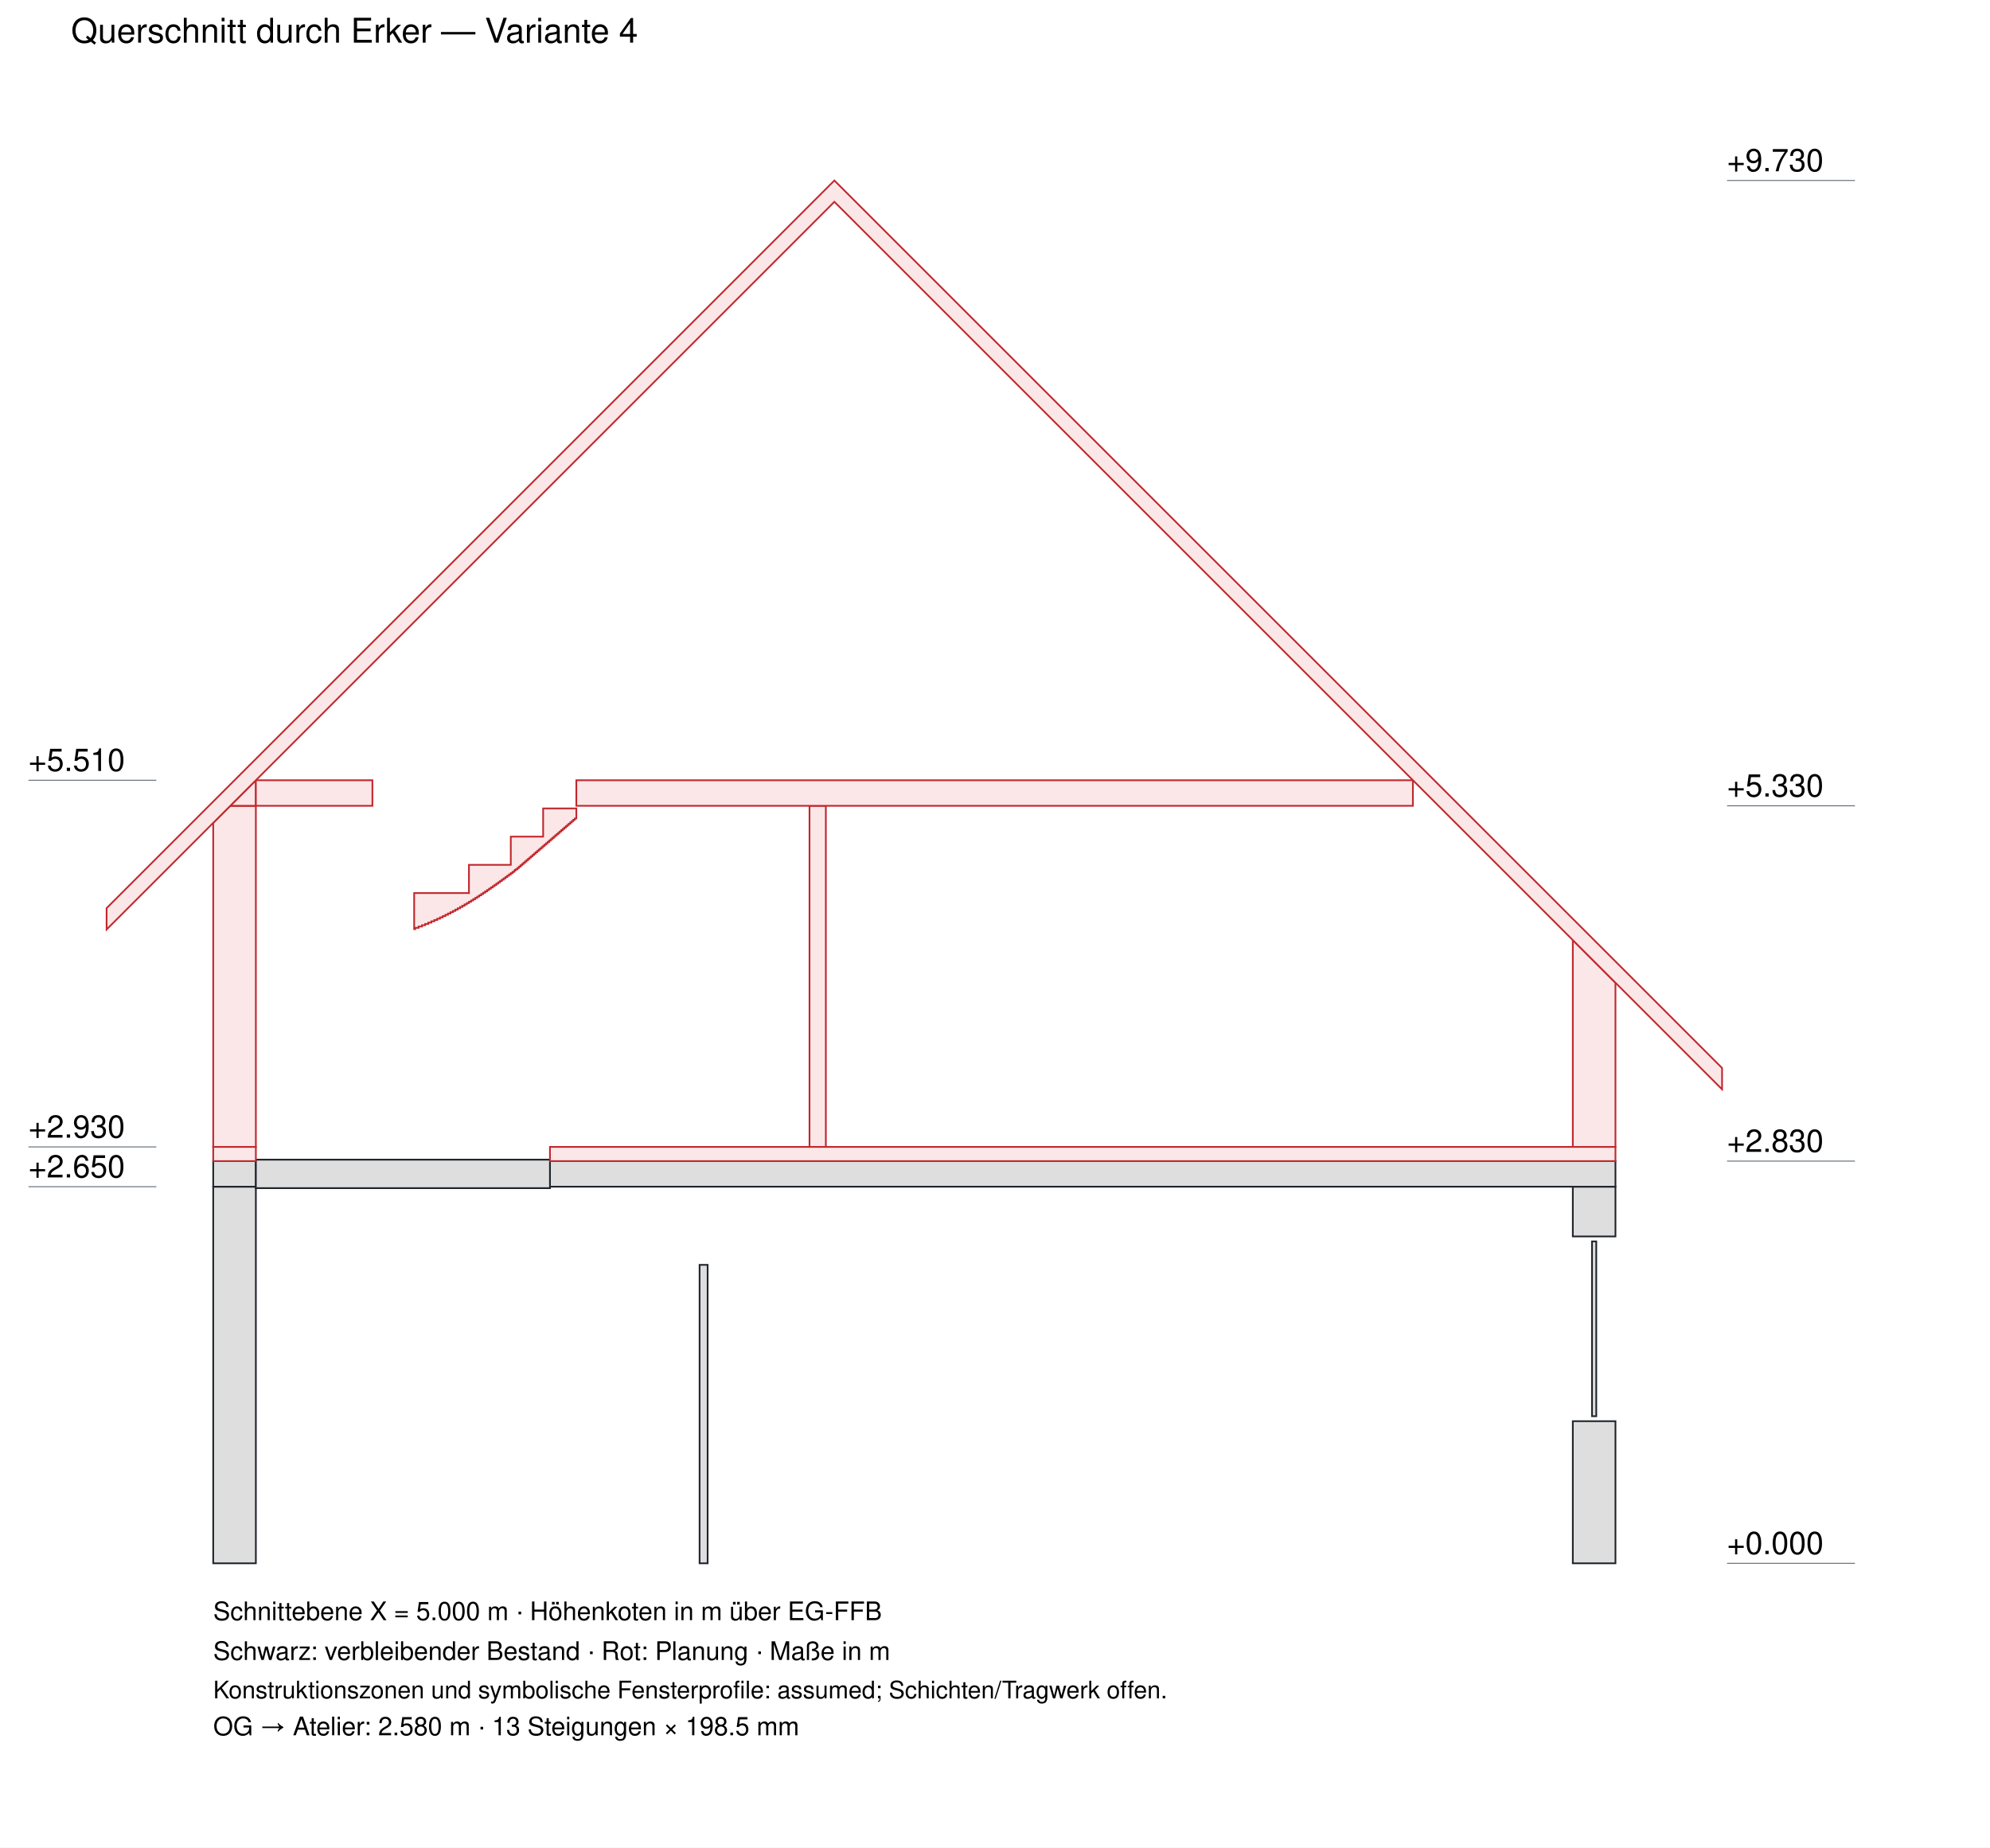
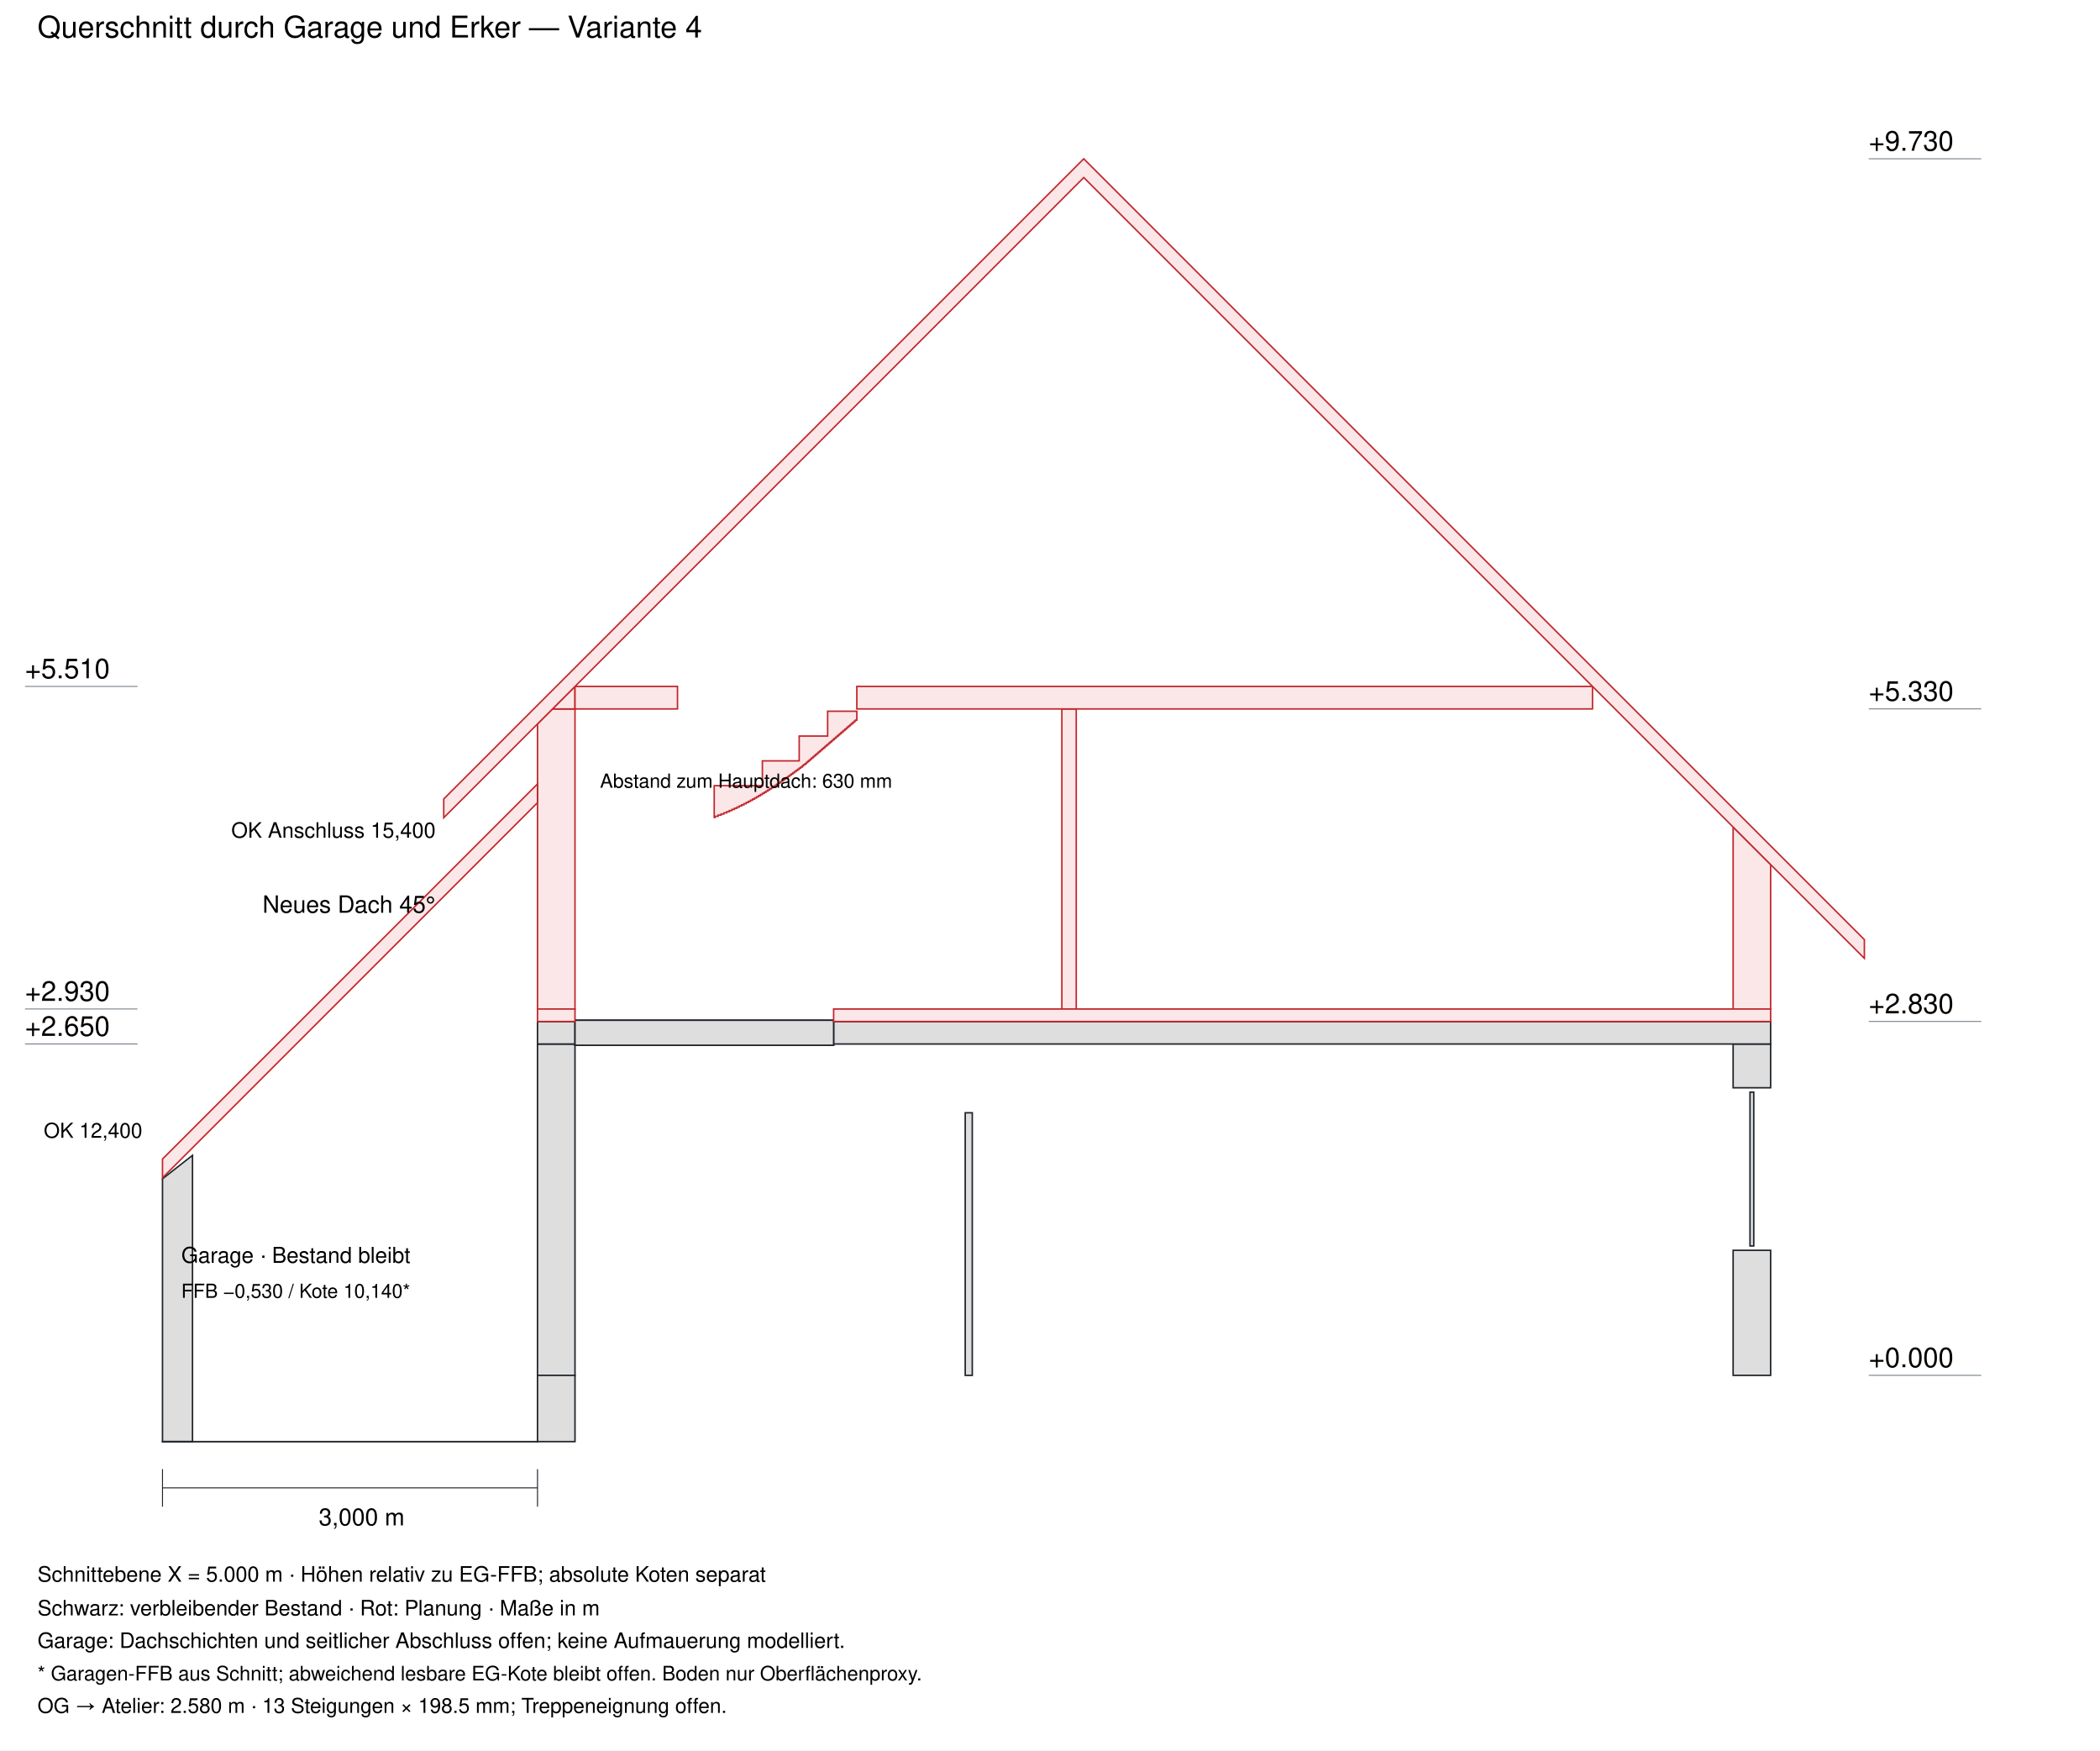
- <svg xmlns="http://www.w3.org/2000/svg" viewBox="-1500 -11000 14000 13000">
-   <rect x="-1500" y="-11000" width="14000" height="13000" fill="white" />
+ <svg xmlns="http://www.w3.org/2000/svg" viewBox="-4300 -11000 16800 14000">
+   <rect x="-4300" y="-11000" width="16800" height="14000" fill="white" />
  <g id="blattkopf" data-inhalt-oben="-10500">
-     <text x="-1000" y="-10700" font-family="Helvetica,Arial,sans-serif" font-size="240">Querschnitt durch Erker — Variante 4</text>
+     <text x="-4000" y="-10700" font-family="Helvetica,Arial,sans-serif" font-size="240">Querschnitt durch Garage und Erker — Variante 4</text>
  </g>
-   <path d="M 300.00,-2650.00 L 0.00,-2650.00 L 0.00,-0.00 L 300.00,-0.00 L 300.00,-2650.00 Z M 9865.00,-2650.00 L 9565.00,-2650.00 L 9565.00,-2300.00 L 9865.00,-2300.00 L 9865.00,-2650.00 Z M 9565.00,-0.00 L 9865.00,-0.00 L 9865.00,-1000.00 L 9565.00,-1000.00 L 9565.00,-0.00 Z" fill="#dedede" fill-rule="evenodd" stroke="#20252b" stroke-width="12" />
-   <path d="M 9700.00,-1035.00 L 9730.00,-1035.00 L 9730.00,-2265.00 L 9700.00,-2265.00 L 9700.00,-1035.00 Z" fill="#dedede" fill-rule="evenodd" stroke="#20252b" stroke-width="12" />
-   <path d="M 3478.28,-2100.00 L 3421.72,-2100.00 L 3421.72,-0.00 L 3478.28,-0.00 L 3478.28,-2100.00 Z" fill="#dedede" fill-rule="evenodd" stroke="#20252b" stroke-width="12" />
-   <path d="M 2369.05,-2840.00 L 300.00,-2840.00 L 300.00,-2640.00 L 2369.05,-2640.00 L 2369.05,-2840.00 Z" fill="#dedede" fill-rule="evenodd" stroke="#20252b" stroke-width="12" />
-   <path d="M 300.00,-2830.00 L 0.00,-2830.00 L 0.00,-2650.00 L 300.00,-2650.00 L 300.00,-2830.00 Z M 2369.05,-2830.00 L 2369.05,-2650.00 L 9865.00,-2650.00 L 9865.00,-2830.00 L 2369.05,-2830.00 Z" fill="#dedede" fill-rule="evenodd" stroke="#20252b" stroke-width="12" />
-   <path d="M 2369.05,-2840.00 L 300.00,-2840.00 L 300.00,-2640.00 L 2369.05,-2640.00 L 2369.05,-2840.00 Z" fill="#dedede" fill-rule="evenodd" stroke="#20252b" stroke-width="12" />
-   <path d="M 120.00,-5330.00 L 0.00,-5210.00 L 0.00,-2930.00 L 300.00,-2930.00 L 300.00,-5330.00 L 120.00,-5330.00 Z M 9565.00,-4385.00 L 9565.00,-2930.00 L 9865.00,-2930.00 L 9865.00,-4085.00 L 9565.00,-4385.00 Z" fill="#fbe7e7" fill-rule="evenodd" stroke="#c1272d" stroke-width="12" />
-   <path d="M 300.00,-5510.00 L 120.00,-5330.00 L 300.00,-5330.00 L 300.00,-5510.00 Z" fill="#fbe7e7" fill-rule="evenodd" stroke="#c1272d" stroke-width="12" />
-   <path d="M 4195.00,-2930.00 L 4310.00,-2930.00 L 4310.00,-5330.00 L 4195.00,-5330.00 L 4195.00,-2930.00 Z" fill="#fbe7e7" fill-rule="evenodd" stroke="#c1272d" stroke-width="12" />
-   <path d="M 300.00,-2930.00 L 0.00,-2930.00 L 0.00,-2830.00 L 300.00,-2830.00 L 300.00,-2930.00 Z M 2369.05,-2830.00 L 9865.00,-2830.00 L 9865.00,-2930.00 L 2369.05,-2930.00 L 2369.05,-2830.00 Z" fill="#fbe7e7" fill-rule="evenodd" stroke="#c1272d" stroke-width="12" />
-   <path d="M 1120.00,-5510.00 L 300.00,-5510.00 L 300.00,-5330.00 L 1120.00,-5330.00 L 1120.00,-5510.00 Z M 8440.00,-5510.00 L 2554.67,-5510.00 L 2554.67,-5330.00 L 8440.00,-5330.00 L 8440.00,-5510.00 Z" fill="#fbe7e7" fill-rule="evenodd" stroke="#c1272d" stroke-width="12" />
-   <path d="M 1413.72,-4462.26 L 1420.91,-4462.26 L 1420.91,-4469.13 L 1420.91,-4471.42 L 1445.19,-4471.42 L 1445.19,-4480.58 L 1468.68,-4480.58 L 1468.68,-4489.74 L 1491.42,-4489.74 L 1491.42,-4498.90 L 1513.45,-4498.90 L 1513.45,-4508.06 L 1534.83,-4508.06 L 1534.83,-4517.22 L 1555.60,-4517.22 L 1555.60,-4526.38 L 1575.78,-4526.38 L 1575.78,-4535.54 L 1595.43,-4535.54 L 1595.43,-4544.70 L 1614.57,-4544.70 L 1614.57,-4553.86 L 1633.23,-4553.86 L 1633.23,-4563.02 L 1651.45,-4563.02 L 1651.45,-4572.18 L 1669.24,-4572.18 L 1669.24,-4581.34 L 1686.64,-4581.34 L 1686.64,-4590.50 L 1703.66,-4590.50 L 1703.66,-4599.66 L 1720.34,-4599.66 L 1720.34,-4608.82 L 1736.68,-4608.82 L 1736.68,-4617.98 L 1752.71,-4617.98 L 1752.71,-4627.14 L 1768.45,-4627.14 L 1768.45,-4636.30 L 1783.91,-4636.30 L 1783.91,-4645.46 L 1799.12,-4645.46 L 1799.12,-4654.62 L 1814.08,-4654.62 L 1814.08,-4663.78 L 1828.82,-4663.78 L 1828.82,-4672.93 L 1843.34,-4672.93 L 1843.34,-4682.09 L 1857.66,-4682.09 L 1857.66,-4691.25 L 1871.79,-4691.25 L 1871.79,-4700.41 L 1885.75,-4700.41 L 1885.75,-4709.57 L 1899.54,-4709.57 L 1899.54,-4718.73 L 1913.18,-4718.73 L 1913.18,-4727.89 L 1926.68,-4727.89 L 1926.68,-4737.05 L 1940.04,-4737.05 L 1940.04,-4746.21 L 1953.29,-4746.21 L 1953.29,-4755.37 L 1966.42,-4755.37 L 1966.42,-4764.53 L 1979.45,-4764.53 L 1979.45,-4773.69 L 1992.38,-4773.69 L 1992.38,-4782.85 L 2005.24,-4782.85 L 2005.24,-4792.01 L 2018.01,-4792.01 L 2018.01,-4801.17 L 2030.72,-4801.17 L 2030.72,-4810.33 L 2043.37,-4810.33 L 2043.37,-4819.49 L 2055.97,-4819.49 L 2055.97,-4828.65 L 2068.52,-4828.65 L 2068.52,-4837.81 L 2081.04,-4837.81 L 2081.04,-4846.97 L 2093.54,-4846.97 L 2093.54,-4856.13 L 2106.01,-4856.13 L 2106.01,-4865.29 L 2118.47,-4865.29 L 2118.47,-4874.45 L 2125.00,-4874.45 L 2125.00,-4879.25 L 2130.05,-4879.25 L 2130.05,-4883.61 L 2140.67,-4883.61 L 2140.67,-4892.77 L 2151.28,-4892.77 L 2151.28,-4901.93 L 2161.90,-4901.93 L 2161.90,-4911.09 L 2172.51,-4911.09 L 2172.51,-4920.25 L 2183.13,-4920.25 L 2183.13,-4929.41 L 2193.75,-4929.41 L 2193.75,-4938.57 L 2204.36,-4938.57 L 2204.36,-4947.73 L 2214.98,-4947.73 L 2214.98,-4956.89 L 2225.59,-4956.89 L 2225.59,-4966.05 L 2236.21,-4966.05 L 2236.21,-4975.21 L 2246.82,-4975.21 L 2246.82,-4984.37 L 2257.44,-4984.37 L 2257.44,-4993.53 L 2268.05,-4993.53 L 2268.05,-5002.69 L 2278.67,-5002.69 L 2278.67,-5011.85 L 2289.28,-5011.85 L 2289.28,-5021.01 L 2299.90,-5021.01 L 2299.90,-5030.17 L 2310.51,-5030.17 L 2310.51,-5039.33 L 2321.13,-5039.33 L 2321.13,-5048.49 L 2331.75,-5048.49 L 2331.75,-5057.64 L 2342.36,-5057.64 L 2342.36,-5066.80 L 2352.98,-5066.80 L 2352.98,-5075.96 L 2363.59,-5075.96 L 2363.59,-5085.12 L 2374.21,-5085.12 L 2374.21,-5094.28 L 2384.82,-5094.28 L 2384.82,-5103.44 L 2395.44,-5103.44 L 2395.44,-5112.60 L 2406.05,-5112.60 L 2406.05,-5121.76 L 2416.67,-5121.76 L 2416.67,-5130.92 L 2427.28,-5130.92 L 2427.28,-5140.08 L 2437.90,-5140.08 L 2437.90,-5149.24 L 2448.51,-5149.24 L 2448.51,-5158.40 L 2459.13,-5158.40 L 2459.13,-5167.56 L 2469.75,-5167.56 L 2469.75,-5176.72 L 2480.36,-5176.72 L 2480.36,-5185.88 L 2490.98,-5185.88 L 2490.98,-5195.04 L 2501.59,-5195.04 L 2501.59,-5204.20 L 2512.21,-5204.20 L 2512.21,-5213.36 L 2522.82,-5213.36 L 2522.82,-5222.52 L 2533.44,-5222.52 L 2533.44,-5231.68 L 2544.05,-5231.68 L 2544.05,-5240.84 L 2554.67,-5240.84 L 2554.67,-5311.54 L 2321.13,-5311.54 L 2321.13,-5113.08 L 2093.54,-5113.08 L 2093.54,-4914.62 L 1799.12,-4914.62 L 1799.12,-4716.15 L 1413.72,-4716.15 L 1413.72,-4462.26 Z" fill="#fbe7e7" fill-rule="evenodd" stroke="#c1272d" stroke-width="12" />
-   <path d="M -750.00,-4610.00 L -750.00,-4460.00 L 4370.00,-9580.00 L 10615.00,-3335.00 L 10615.00,-3485.00 L 4370.00,-9730.00 L -750.00,-4610.00 Z" fill="#fbe7e7" fill-rule="evenodd" stroke="#c1272d" stroke-width="12" />
+   <path data-object="ARC_EG_EXT_WALLS" d="M 300.00,-2650.00 L 0.00,-2650.00 L 0.00,-0.00 L 300.00,-0.00 L 300.00,-2650.00 Z M 9865.00,-2650.00 L 9565.00,-2650.00 L 9565.00,-2300.00 L 9865.00,-2300.00 L 9865.00,-2650.00 Z M 9565.00,-0.00 L 9865.00,-0.00 L 9865.00,-1000.00 L 9565.00,-1000.00 L 9565.00,-0.00 Z" fill="#dedede" fill-rule="evenodd" stroke="#20252b" stroke-width="12" />
+   <path data-object="ARC_EG_WINDOWS" d="M 9700.00,-1035.00 L 9730.00,-1035.00 L 9730.00,-2265.00 L 9700.00,-2265.00 L 9700.00,-1035.00 Z" fill="#dedede" fill-rule="evenodd" stroke="#20252b" stroke-width="12" />
+   <path data-object="ARC_EG_INT_DOORS" d="M 3478.28,-2100.00 L 3421.72,-2100.00 L 3421.72,-0.00 L 3478.28,-0.00 L 3478.28,-2100.00 Z" fill="#dedede" fill-rule="evenodd" stroke="#20252b" stroke-width="12" />
+   <path data-object="STR_EG_STAIR_OPENING" d="M 2369.05,-2840.00 L 300.00,-2840.00 L 300.00,-2640.00 L 2369.05,-2640.00 L 2369.05,-2840.00 Z" fill="#dedede" fill-rule="evenodd" stroke="#20252b" stroke-width="12" />
+   <path data-object="STR_EG_SLAB_180" d="M 300.00,-2830.00 L 0.00,-2830.00 L 0.00,-2650.00 L 300.00,-2650.00 L 300.00,-2830.00 Z M 2369.05,-2830.00 L 2369.05,-2650.00 L 9865.00,-2650.00 L 9865.00,-2830.00 L 2369.05,-2830.00 Z" fill="#dedede" fill-rule="evenodd" stroke="#20252b" stroke-width="12" />
+   <path data-object="ARC_GARAGE_WALLS" d="M -2760.00,-1759.53 L -3000.00,-1572.03 L -3000.00,530.00 L -2760.00,530.00 L -2760.00,-1759.53 Z" fill="#dedede" fill-rule="evenodd" stroke="#20252b" stroke-width="12" />
+   <path data-object="ARC_GARAGE_HOUSE_BASE" d="M 300.00,-0.00 L 0.00,-0.00 L 0.00,530.00 L 300.00,530.00 L 300.00,-0.00 Z" fill="#dedede" fill-rule="evenodd" stroke="#20252b" stroke-width="12" />
+   <path data-object="ARC_GARAGE_FLOOR_SURFACE" d="M 0.00,530.00 L -3000.00,530.00 L -3000.00,531.00 L 0.00,531.00 L 0.00,530.00 Z" fill="#dedede" fill-rule="evenodd" stroke="#20252b" stroke-width="12" />
+   <path data-object="STR_OG_STAIR_OPENING" d="M 2369.05,-2840.00 L 300.00,-2840.00 L 300.00,-2640.00 L 2369.05,-2640.00 L 2369.05,-2840.00 Z" fill="#dedede" fill-rule="evenodd" stroke="#20252b" stroke-width="12" />
+   <path data-object="GEN_V4_WALL_RING_OG" d="M 120.00,-5330.00 L 0.00,-5210.00 L 0.00,-2930.00 L 300.00,-2930.00 L 300.00,-5330.00 L 120.00,-5330.00 Z M 9565.00,-4385.00 L 9565.00,-2930.00 L 9865.00,-2930.00 L 9865.00,-4085.00 L 9565.00,-4385.00 Z" fill="#fbe7e7" fill-rule="evenodd" stroke="#c1272d" stroke-width="12" />
+   <path data-object="GEN_V4_WALL_RING_DG" d="M 300.00,-5510.00 L 120.00,-5330.00 L 300.00,-5330.00 L 300.00,-5510.00 Z" fill="#fbe7e7" fill-rule="evenodd" stroke="#c1272d" stroke-width="12" />
+   <path data-object="GEN_V4_PARTITIONS" d="M 4195.00,-2930.00 L 4310.00,-2930.00 L 4310.00,-5330.00 L 4195.00,-5330.00 L 4195.00,-2930.00 Z" fill="#fbe7e7" fill-rule="evenodd" stroke="#c1272d" stroke-width="12" />
+   <path data-object="GEN_V4_FLOOR_BUILDUP" d="M 300.00,-2930.00 L 0.00,-2930.00 L 0.00,-2830.00 L 300.00,-2830.00 L 300.00,-2930.00 Z M 2369.05,-2830.00 L 9865.00,-2830.00 L 9865.00,-2930.00 L 2369.05,-2930.00 L 2369.05,-2830.00 Z" fill="#fbe7e7" fill-rule="evenodd" stroke="#c1272d" stroke-width="12" />
+   <path data-object="GEN_V4_ATELIER_FLOOR" d="M 1120.00,-5510.00 L 300.00,-5510.00 L 300.00,-5330.00 L 1120.00,-5330.00 L 1120.00,-5510.00 Z M 8440.00,-5510.00 L 2554.67,-5510.00 L 2554.67,-5330.00 L 8440.00,-5330.00 L 8440.00,-5510.00 Z" fill="#fbe7e7" fill-rule="evenodd" stroke="#c1272d" stroke-width="12" />
+   <path data-object="GEN_V4_STAIR" d="M 1413.72,-4462.26 L 1420.91,-4462.26 L 1420.91,-4469.13 L 1420.91,-4471.42 L 1445.19,-4471.42 L 1445.19,-4480.58 L 1468.68,-4480.58 L 1468.68,-4489.74 L 1491.42,-4489.74 L 1491.42,-4498.90 L 1513.45,-4498.90 L 1513.45,-4508.06 L 1534.83,-4508.06 L 1534.83,-4517.22 L 1555.60,-4517.22 L 1555.60,-4526.38 L 1575.78,-4526.38 L 1575.78,-4535.54 L 1595.43,-4535.54 L 1595.43,-4544.70 L 1614.57,-4544.70 L 1614.57,-4553.86 L 1633.23,-4553.86 L 1633.23,-4563.02 L 1651.45,-4563.02 L 1651.45,-4572.18 L 1669.24,-4572.18 L 1669.24,-4581.34 L 1686.64,-4581.34 L 1686.64,-4590.50 L 1703.66,-4590.50 L 1703.66,-4599.66 L 1720.34,-4599.66 L 1720.34,-4608.82 L 1736.68,-4608.82 L 1736.68,-4617.98 L 1752.71,-4617.98 L 1752.71,-4627.14 L 1768.45,-4627.14 L 1768.45,-4636.30 L 1783.91,-4636.30 L 1783.91,-4645.46 L 1799.12,-4645.46 L 1799.12,-4654.62 L 1814.08,-4654.62 L 1814.08,-4663.78 L 1828.82,-4663.78 L 1828.82,-4672.93 L 1843.34,-4672.93 L 1843.34,-4682.09 L 1857.66,-4682.09 L 1857.66,-4691.25 L 1871.79,-4691.25 L 1871.79,-4700.41 L 1885.75,-4700.41 L 1885.75,-4709.57 L 1899.54,-4709.57 L 1899.54,-4718.73 L 1913.18,-4718.73 L 1913.18,-4727.89 L 1926.68,-4727.89 L 1926.68,-4737.05 L 1940.04,-4737.05 L 1940.04,-4746.21 L 1953.29,-4746.21 L 1953.29,-4755.37 L 1966.42,-4755.37 L 1966.42,-4764.53 L 1979.45,-4764.53 L 1979.45,-4773.69 L 1992.38,-4773.69 L 1992.38,-4782.85 L 2005.24,-4782.85 L 2005.24,-4792.01 L 2018.01,-4792.01 L 2018.01,-4801.17 L 2030.72,-4801.17 L 2030.72,-4810.33 L 2043.37,-4810.33 L 2043.37,-4819.49 L 2055.97,-4819.49 L 2055.97,-4828.65 L 2068.52,-4828.65 L 2068.52,-4837.81 L 2081.04,-4837.81 L 2081.04,-4846.97 L 2093.54,-4846.97 L 2093.54,-4856.13 L 2106.01,-4856.13 L 2106.01,-4865.29 L 2118.47,-4865.29 L 2118.47,-4874.45 L 2125.00,-4874.45 L 2125.00,-4879.25 L 2130.05,-4879.25 L 2130.05,-4883.61 L 2140.67,-4883.61 L 2140.67,-4892.77 L 2151.28,-4892.77 L 2151.28,-4901.93 L 2161.90,-4901.93 L 2161.90,-4911.09 L 2172.51,-4911.09 L 2172.51,-4920.25 L 2183.13,-4920.25 L 2183.13,-4929.41 L 2193.75,-4929.41 L 2193.75,-4938.57 L 2204.36,-4938.57 L 2204.36,-4947.73 L 2214.98,-4947.73 L 2214.98,-4956.89 L 2225.59,-4956.89 L 2225.59,-4966.05 L 2236.21,-4966.05 L 2236.21,-4975.21 L 2246.82,-4975.21 L 2246.82,-4984.37 L 2257.44,-4984.37 L 2257.44,-4993.53 L 2268.05,-4993.53 L 2268.05,-5002.69 L 2278.67,-5002.69 L 2278.67,-5011.85 L 2289.28,-5011.85 L 2289.28,-5021.01 L 2299.90,-5021.01 L 2299.90,-5030.17 L 2310.51,-5030.17 L 2310.51,-5039.33 L 2321.13,-5039.33 L 2321.13,-5048.49 L 2331.75,-5048.49 L 2331.75,-5057.64 L 2342.36,-5057.64 L 2342.36,-5066.80 L 2352.98,-5066.80 L 2352.98,-5075.96 L 2363.59,-5075.96 L 2363.59,-5085.12 L 2374.21,-5085.12 L 2374.21,-5094.28 L 2384.82,-5094.28 L 2384.82,-5103.44 L 2395.44,-5103.44 L 2395.44,-5112.60 L 2406.05,-5112.60 L 2406.05,-5121.76 L 2416.67,-5121.76 L 2416.67,-5130.92 L 2427.28,-5130.92 L 2427.28,-5140.08 L 2437.90,-5140.08 L 2437.90,-5149.24 L 2448.51,-5149.24 L 2448.51,-5158.40 L 2459.13,-5158.40 L 2459.13,-5167.56 L 2469.75,-5167.56 L 2469.75,-5176.72 L 2480.36,-5176.72 L 2480.36,-5185.88 L 2490.98,-5185.88 L 2490.98,-5195.04 L 2501.59,-5195.04 L 2501.59,-5204.20 L 2512.21,-5204.20 L 2512.21,-5213.36 L 2522.82,-5213.36 L 2522.82,-5222.52 L 2533.44,-5222.52 L 2533.44,-5231.68 L 2544.05,-5231.68 L 2544.05,-5240.84 L 2554.67,-5240.84 L 2554.67,-5311.54 L 2321.13,-5311.54 L 2321.13,-5113.08 L 2093.54,-5113.08 L 2093.54,-4914.62 L 1799.12,-4914.62 L 1799.12,-4716.15 L 1413.72,-4716.15 L 1413.72,-4462.26 Z" fill="#fbe7e7" fill-rule="evenodd" stroke="#c1272d" stroke-width="12" />
+   <path data-object="GEN_V4_ROOF" d="M -750.00,-4610.00 L -750.00,-4460.00 L 4370.00,-9580.00 L 10615.00,-3335.00 L 10615.00,-3485.00 L 4370.00,-9730.00 L -750.00,-4610.00 Z" fill="#fbe7e7" fill-rule="evenodd" stroke="#c1272d" stroke-width="12" />
+   <path data-object="ARC_GARAGE_ROOF_V4" d="M -3000.00,-1730.00 L -3000.00,-1580.00 L 0.00,-4580.00 L 0.00,-4730.00 L -3000.00,-1730.00 Z" fill="#fbe7e7" fill-rule="evenodd" stroke="#c1272d" stroke-width="12" />
  <path d="M 10650, 0 h 900" stroke="#52606a" stroke-width="6" fill="none" />
  <text x="10650" y="-65" font-family="Helvetica,Arial,sans-serif" font-size="220">+0.000</text>
-   <path d="M -1300, -2650 h 900" stroke="#52606a" stroke-width="6" fill="none" />
-   <text x="-1300" y="-2715" font-family="Helvetica,Arial,sans-serif" font-size="220">+2.650</text>
+   <path d="M -4100, -2650 h 900" stroke="#52606a" stroke-width="6" fill="none" />
+   <text x="-4100" y="-2715" font-family="Helvetica,Arial,sans-serif" font-size="220">+2.650</text>
  <path d="M 10650, -2830 h 900" stroke="#52606a" stroke-width="6" fill="none" />
  <text x="10650" y="-2895" font-family="Helvetica,Arial,sans-serif" font-size="220">+2.830</text>
-   <path d="M -1300, -2930 h 900" stroke="#52606a" stroke-width="6" fill="none" />
-   <text x="-1300" y="-2995" font-family="Helvetica,Arial,sans-serif" font-size="220">+2.930</text>
+   <path d="M -4100, -2930 h 900" stroke="#52606a" stroke-width="6" fill="none" />
+   <text x="-4100" y="-2995" font-family="Helvetica,Arial,sans-serif" font-size="220">+2.930</text>
  <path d="M 10650, -5330 h 900" stroke="#52606a" stroke-width="6" fill="none" />
  <text x="10650" y="-5395" font-family="Helvetica,Arial,sans-serif" font-size="220">+5.330</text>
-   <path d="M -1300, -5510 h 900" stroke="#52606a" stroke-width="6" fill="none" />
-   <text x="-1300" y="-5575" font-family="Helvetica,Arial,sans-serif" font-size="220">+5.510</text>
+   <path d="M -4100, -5510 h 900" stroke="#52606a" stroke-width="6" fill="none" />
+   <text x="-4100" y="-5575" font-family="Helvetica,Arial,sans-serif" font-size="220">+5.510</text>
  <path d="M 10650, -9730 h 900" stroke="#52606a" stroke-width="6" fill="none" />
  <text x="10650" y="-9795" font-family="Helvetica,Arial,sans-serif" font-size="220">+9.730</text>
-   <text x="0" y="400" font-family="Helvetica,Arial,sans-serif" font-size="180">Schnittebene X = 5.000 m · Höhenkoten in m über EG-FFB</text>
-   <text x="0" y="680" font-family="Helvetica,Arial,sans-serif" font-size="180">Schwarz: verbleibender Bestand · Rot: Planung · Maße in m</text>
-   <text x="0" y="950" font-family="Helvetica,Arial,sans-serif" font-size="170">Konstruktionszonen und symbolische Fensterprofile: assumed; Schichten/Tragwerk offen.</text>
-   <text x="0" y="1210" font-family="Helvetica,Arial,sans-serif" font-size="180">OG → Atelier: 2.580 m · 13 Steigungen × 198.5 mm</text>
-   <g id="blattfuss" data-inhalt-unten="1450" />
+   <text x="-2850" y="-900" font-family="Helvetica,Arial,sans-serif" font-size="175">Garage · Bestand bleibt</text>
+   <text x="-2850" y="-620" font-family="Helvetica,Arial,sans-serif" font-size="155">FFB −0,530 / Kote 10,140*</text>
+   <text x="-3950" y="-1900" font-family="Helvetica,Arial,sans-serif" font-size="165">OK 12,400</text>
+   <text x="-2200" y="-3700" font-family="Helvetica,Arial,sans-serif" font-size="190">Neues Dach 45°</text>
+   <text x="-2450" y="-4300" font-family="Helvetica,Arial,sans-serif" font-size="170">OK Anschluss 15,400</text>
+   <text x="500" y="-4700" font-family="Helvetica,Arial,sans-serif" font-size="155">Abstand zum Hauptdach: 630 mm</text>
+   <path d="M -3000,900 H 0 M -3000,750 V 1050 M 0,750 V 1050" stroke="#20252b" stroke-width="8" fill="none" />
+   <text x="-1750" y="1200" font-family="Helvetica,Arial,sans-serif" font-size="190">3,000 m</text>
+   <text x="-4000" y="1650" font-family="Helvetica,Arial,sans-serif" font-size="170">Schnittebene X = 5.000 m · Höhen relativ zu EG-FFB; absolute Koten separat</text>
+   <text x="-4000" y="1920" font-family="Helvetica,Arial,sans-serif" font-size="170">Schwarz: verbleibender Bestand · Rot: Planung · Maße in m</text>
+   <text x="-4000" y="2180" font-family="Helvetica,Arial,sans-serif" font-size="170">Garage: Dachschichten und seitlicher Abschluss offen; keine Aufmauerung modelliert.</text>
+   <text x="-4000" y="2440" font-family="Helvetica,Arial,sans-serif" font-size="160">* Garagen-FFB aus Schnitt; abweichend lesbare EG-Kote bleibt offen. Boden nur Oberflächenproxy.</text>
+   <text x="-4000" y="2700" font-family="Helvetica,Arial,sans-serif" font-size="165">OG → Atelier: 2.580 m · 13 Steigungen × 198.5 mm; Treppeneignung offen.</text>
+   <g id="blattfuss" data-inhalt-unten="2850" />
</svg>
